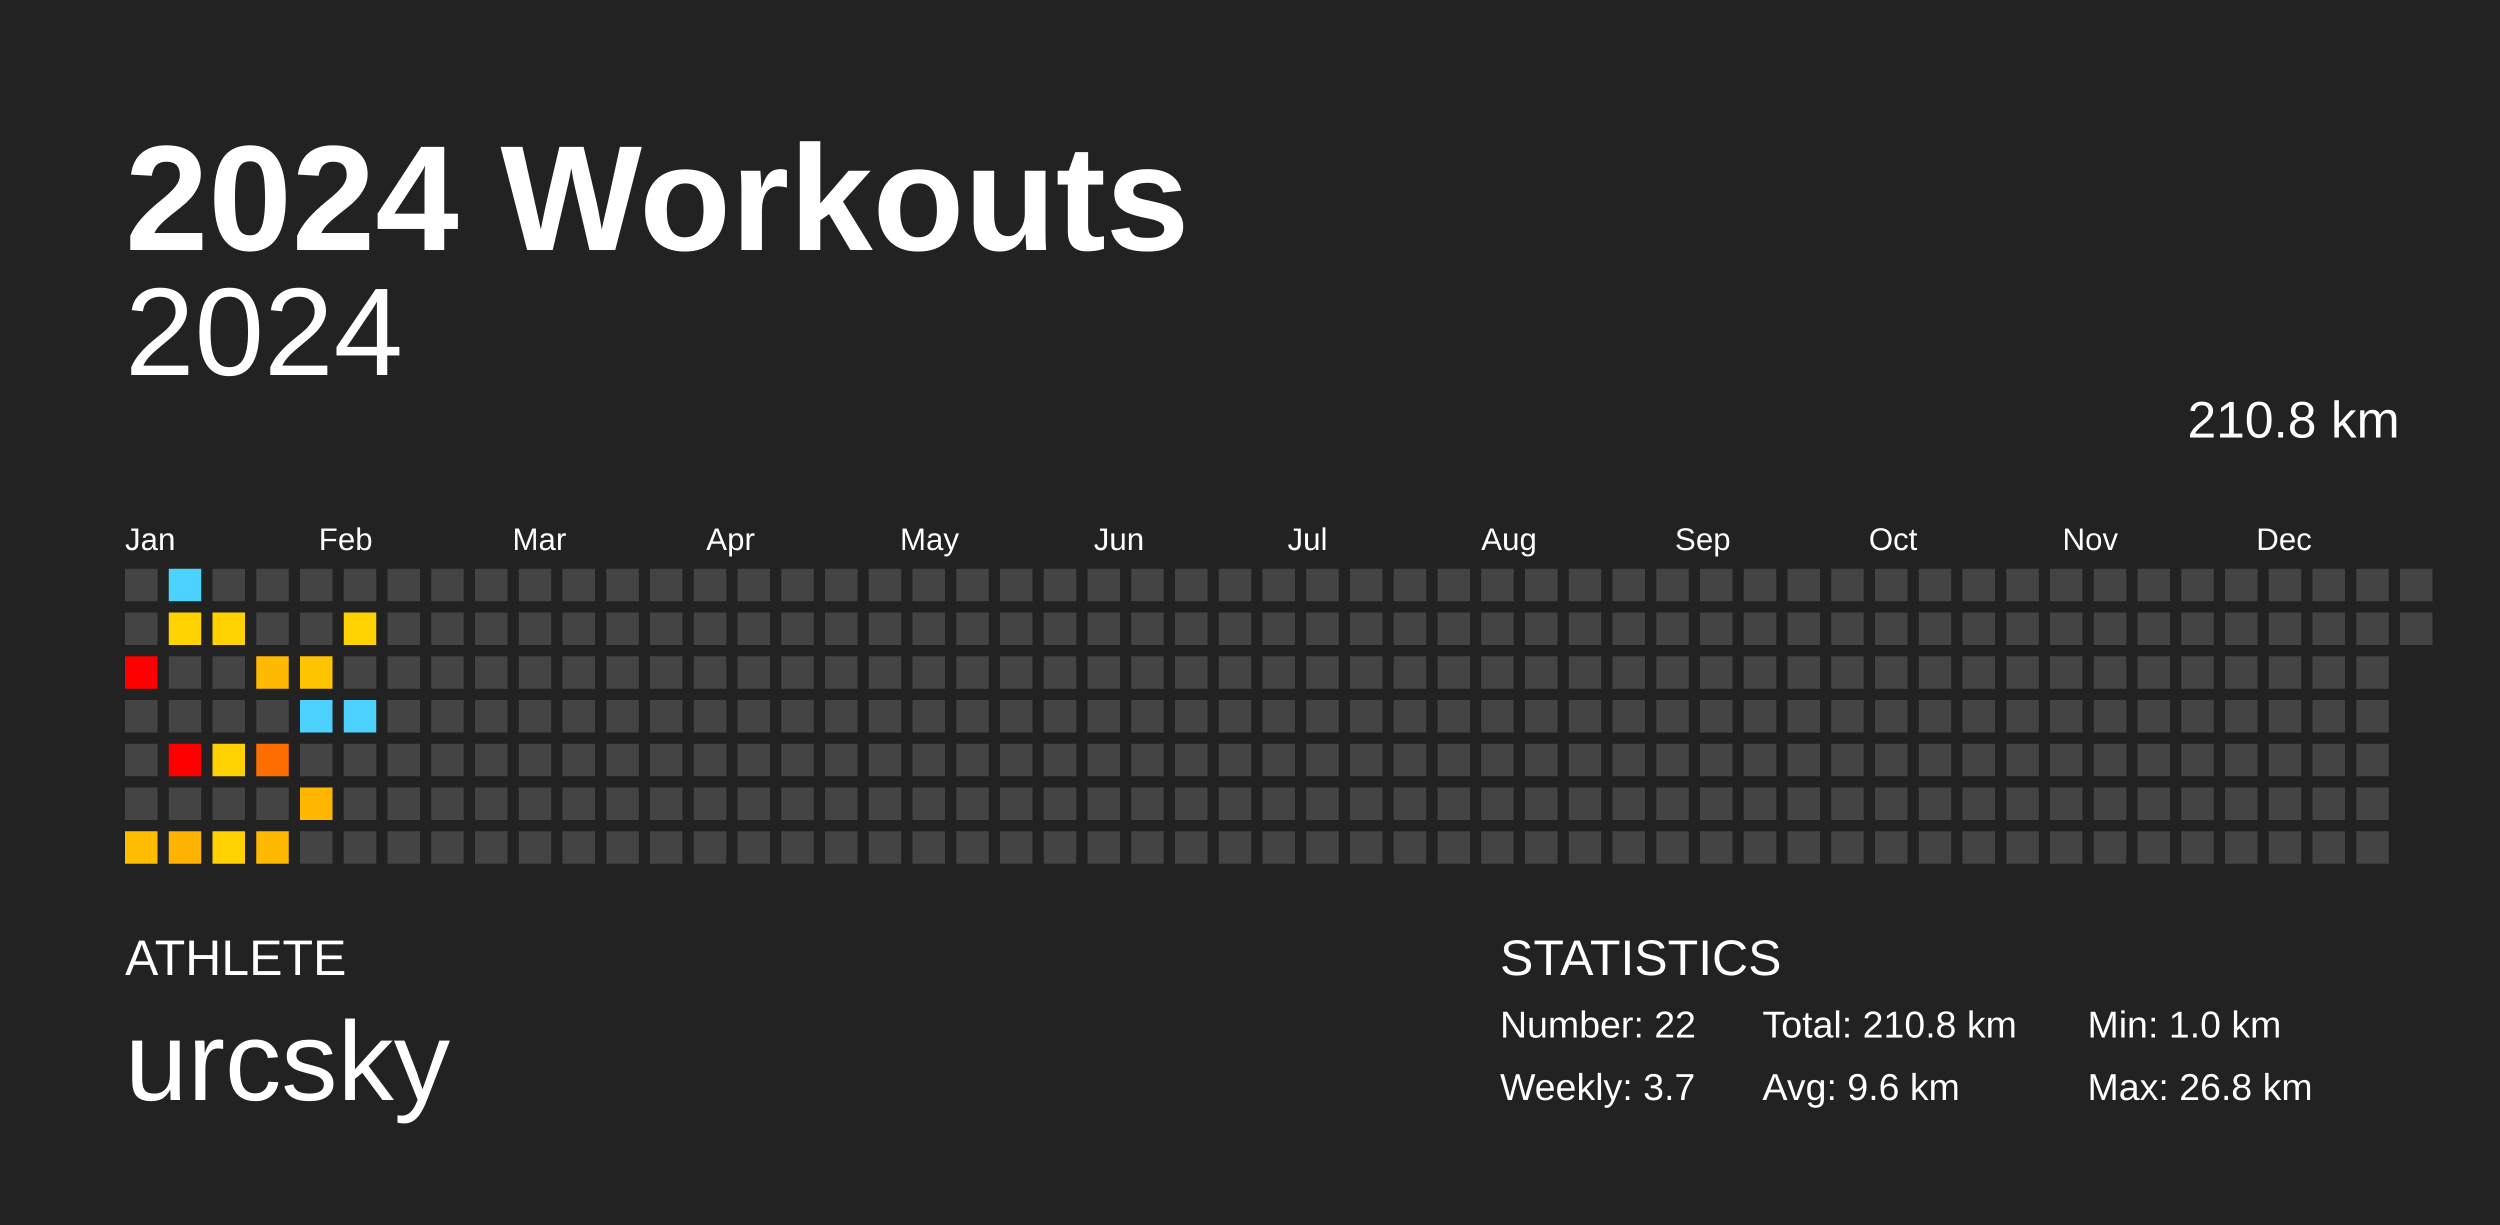
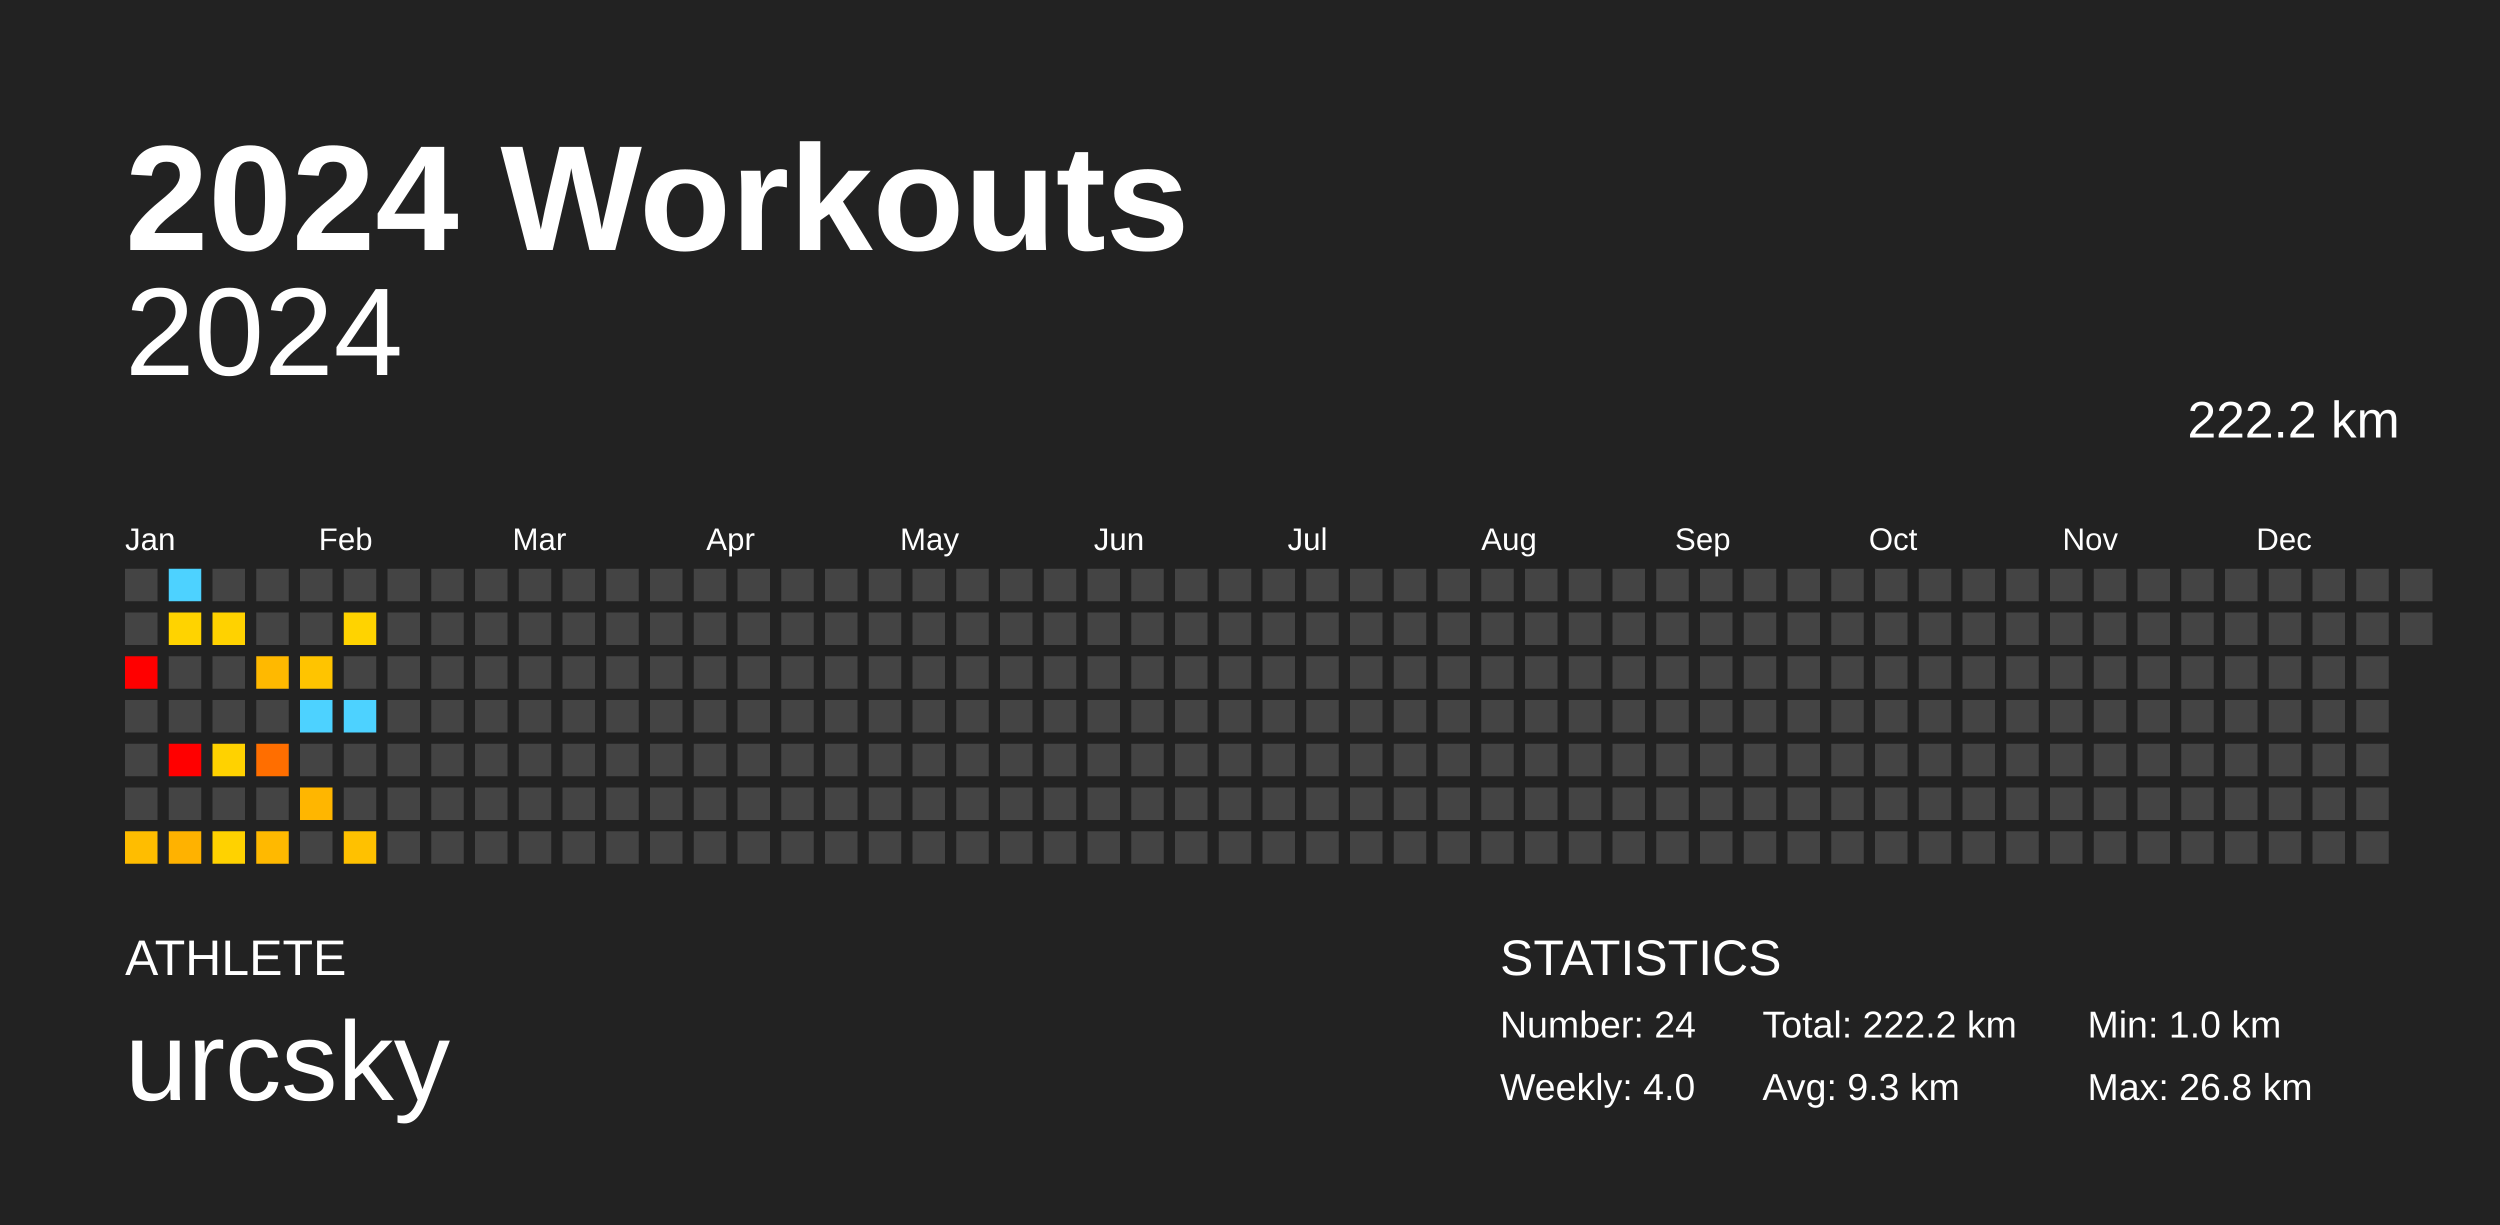
<svg xmlns="http://www.w3.org/2000/svg" baseProfile="full" height="98mm" version="1.1" viewBox="0,0,200,98" width="200mm">
  <defs />
  <rect fill="#222222" height="98" width="200" x="0" y="0" />
  <text fill="#FFFFFF" style="font-size:12px; font-family:Arial; font-weight:bold;" x="10" y="20">2024 Workouts</text>
  <text fill="#FFFFFF" style="font-size:4px; font-family:Arial" x="10" y="78">ATHLETE</text>
  <text fill="#FFFFFF" style="font-size:9px; font-family:Arial" x="10" y="88">urcsky</text>
  <text fill="#FFFFFF" style="font-size:4px; font-family:Arial" x="120" y="78">STATISTICS</text>
-   <text fill="#FFFFFF" style="font-size:3px; font-family:Arial" x="120" y="83">Number: 22</text>
-   <text fill="#FFFFFF" style="font-size:3px; font-family:Arial" x="120" y="88">Weekly: 3.7</text>
-   <text fill="#FFFFFF" style="font-size:3px; font-family:Arial" x="141" y="83">Total: 210.8 km</text>
-   <text fill="#FFFFFF" style="font-size:3px; font-family:Arial" x="141" y="88">Avg: 9.6 km</text>
+   <text fill="#FFFFFF" style="font-size:3px; font-family:Arial" x="120" y="83">Number: 24</text>
+   <text fill="#FFFFFF" style="font-size:3px; font-family:Arial" x="120" y="88">Weekly: 4.0</text>
+   <text fill="#FFFFFF" style="font-size:3px; font-family:Arial" x="141" y="83">Total: 222.2 km</text>
+   <text fill="#FFFFFF" style="font-size:3px; font-family:Arial" x="141" y="88">Avg: 9.3 km</text>
  <text fill="#FFFFFF" style="font-size:3px; font-family:Arial" x="167" y="83">Min: 1.0 km</text>
  <text fill="#FFFFFF" style="font-size:3px; font-family:Arial" x="167" y="88">Max: 26.8 km</text>
  <text alignment-baseline="hanging" fill="#FFFFFF" style="font-size:10.0px; font-family:Arial;" x="10" y="30">2024</text>
-   <text alignment-baseline="hanging" fill="#FFFFFF" style="font-size:4.125px; font-family:Arial;" x="175" y="35">210.8 km</text>
+   <text alignment-baseline="hanging" fill="#FFFFFF" style="font-size:4.125px; font-family:Arial;" x="175" y="35">222.2 km</text>
  <text fill="#FFFFFF" style="font-size:2.5px; font-family:Arial" x="10.0" y="44">Jan</text>
  <text fill="#FFFFFF" style="font-size:2.5px; font-family:Arial" x="25.5" y="44">Feb</text>
  <text fill="#FFFFFF" style="font-size:2.5px; font-family:Arial" x="41.0" y="44">Mar</text>
  <text fill="#FFFFFF" style="font-size:2.5px; font-family:Arial" x="56.5" y="44">Apr</text>
  <text fill="#FFFFFF" style="font-size:2.5px; font-family:Arial" x="72.0" y="44">May</text>
  <text fill="#FFFFFF" style="font-size:2.5px; font-family:Arial" x="87.5" y="44">Jun</text>
  <text fill="#FFFFFF" style="font-size:2.5px; font-family:Arial" x="103.0" y="44">Jul</text>
  <text fill="#FFFFFF" style="font-size:2.5px; font-family:Arial" x="118.5" y="44">Aug</text>
  <text fill="#FFFFFF" style="font-size:2.5px; font-family:Arial" x="134.0" y="44">Sep</text>
  <text fill="#FFFFFF" style="font-size:2.5px; font-family:Arial" x="149.5" y="44">Oct</text>
  <text fill="#FFFFFF" style="font-size:2.5px; font-family:Arial" x="165.0" y="44">Nov</text>
  <text fill="#FFFFFF" style="font-size:2.5px; font-family:Arial" x="180.5" y="44">Dec</text>
  <rect fill="#444444" height="2.6" width="2.6" x="10.0" y="45.5" />
  <rect fill="#444444" height="2.6" width="2.6" x="10.0" y="49.0" />
  <rect fill="red" height="2.6" width="2.6" x="10.0" y="52.5" />
  <rect fill="#444444" height="2.6" width="2.6" x="10.0" y="56.0" />
  <rect fill="#444444" height="2.6" width="2.6" x="10.0" y="59.5" />
  <rect fill="#444444" height="2.6" width="2.6" x="10.0" y="63.0" />
  <rect fill="#ffbd00" height="2.6" width="2.6" x="10.0" y="66.5" />
  <rect fill="#4dd2ff" height="2.6" width="2.6" x="13.5" y="45.5" />
  <rect fill="#ffd300" height="2.6" width="2.6" x="13.5" y="49.0" />
  <rect fill="#444444" height="2.6" width="2.6" x="13.5" y="52.5" />
  <rect fill="#444444" height="2.6" width="2.6" x="13.5" y="56.0" />
  <rect fill="red" height="2.6" width="2.6" x="13.5" y="59.5" />
  <rect fill="#444444" height="2.6" width="2.6" x="13.5" y="63.0" />
  <rect fill="#ffb200" height="2.6" width="2.6" x="13.5" y="66.5" />
  <rect fill="#444444" height="2.6" width="2.6" x="17.0" y="45.5" />
  <rect fill="#ffd200" height="2.6" width="2.6" x="17.0" y="49.0" />
  <rect fill="#444444" height="2.6" width="2.6" x="17.0" y="52.5" />
  <rect fill="#444444" height="2.6" width="2.6" x="17.0" y="56.0" />
  <rect fill="#ffd200" height="2.6" width="2.6" x="17.0" y="59.5" />
  <rect fill="#444444" height="2.6" width="2.6" x="17.0" y="63.0" />
  <rect fill="#ffd200" height="2.6" width="2.6" x="17.0" y="66.5" />
  <rect fill="#444444" height="2.6" width="2.6" x="20.5" y="45.5" />
  <rect fill="#444444" height="2.6" width="2.6" x="20.5" y="49.0" />
  <rect fill="#ffb900" height="2.6" width="2.6" x="20.5" y="52.5" />
  <rect fill="#444444" height="2.6" width="2.6" x="20.5" y="56.0" />
  <rect fill="#ff6e00" height="2.6" width="2.6" x="20.5" y="59.5" />
  <rect fill="#444444" height="2.6" width="2.6" x="20.5" y="63.0" />
  <rect fill="#ffb900" height="2.6" width="2.6" x="20.5" y="66.5" />
  <rect fill="#444444" height="2.6" width="2.6" x="24.0" y="45.5" />
  <rect fill="#444444" height="2.6" width="2.6" x="24.0" y="49.0" />
  <rect fill="#ffc400" height="2.6" width="2.6" x="24.0" y="52.5" />
  <rect fill="#4dd2ff" height="2.6" width="2.6" x="24.0" y="56.0" />
  <rect fill="#444444" height="2.6" width="2.6" x="24.0" y="59.5" />
  <rect fill="#ffb600" height="2.6" width="2.6" x="24.0" y="63.0" />
  <rect fill="#444444" height="2.6" width="2.6" x="24.0" y="66.5" />
  <rect fill="#444444" height="2.6" width="2.6" x="27.5" y="45.5" />
  <rect fill="#ffd300" height="2.6" width="2.6" x="27.5" y="49.0" />
  <rect fill="#444444" height="2.6" width="2.6" x="27.5" y="52.5" />
  <rect fill="#4dd2ff" height="2.6" width="2.6" x="27.5" y="56.0" />
  <rect fill="#444444" height="2.6" width="2.6" x="27.5" y="59.5" />
  <rect fill="#444444" height="2.6" width="2.6" x="27.5" y="63.0" />
-   <rect fill="#444444" height="2.6" width="2.6" x="27.5" y="66.5" />
+   <rect fill="#ffc100" height="2.6" width="2.6" x="27.5" y="66.5" />
  <rect fill="#444444" height="2.6" width="2.6" x="31.0" y="45.5" />
  <rect fill="#444444" height="2.6" width="2.6" x="31.0" y="49.0" />
  <rect fill="#444444" height="2.6" width="2.6" x="31.0" y="52.5" />
  <rect fill="#444444" height="2.6" width="2.6" x="31.0" y="56.0" />
  <rect fill="#444444" height="2.6" width="2.6" x="31.0" y="59.5" />
  <rect fill="#444444" height="2.6" width="2.6" x="31.0" y="63.0" />
  <rect fill="#444444" height="2.6" width="2.6" x="31.0" y="66.5" />
  <rect fill="#444444" height="2.6" width="2.6" x="34.5" y="45.5" />
  <rect fill="#444444" height="2.6" width="2.6" x="34.5" y="49.0" />
  <rect fill="#444444" height="2.6" width="2.6" x="34.5" y="52.5" />
  <rect fill="#444444" height="2.6" width="2.6" x="34.5" y="56.0" />
  <rect fill="#444444" height="2.6" width="2.6" x="34.5" y="59.5" />
  <rect fill="#444444" height="2.6" width="2.6" x="34.5" y="63.0" />
  <rect fill="#444444" height="2.6" width="2.6" x="34.5" y="66.5" />
  <rect fill="#444444" height="2.6" width="2.6" x="38.0" y="45.5" />
  <rect fill="#444444" height="2.6" width="2.6" x="38.0" y="49.0" />
  <rect fill="#444444" height="2.6" width="2.6" x="38.0" y="52.5" />
  <rect fill="#444444" height="2.6" width="2.6" x="38.0" y="56.0" />
  <rect fill="#444444" height="2.6" width="2.6" x="38.0" y="59.5" />
  <rect fill="#444444" height="2.6" width="2.6" x="38.0" y="63.0" />
  <rect fill="#444444" height="2.6" width="2.6" x="38.0" y="66.5" />
  <rect fill="#444444" height="2.6" width="2.6" x="41.5" y="45.5" />
  <rect fill="#444444" height="2.6" width="2.6" x="41.5" y="49.0" />
  <rect fill="#444444" height="2.6" width="2.6" x="41.5" y="52.5" />
  <rect fill="#444444" height="2.6" width="2.6" x="41.5" y="56.0" />
  <rect fill="#444444" height="2.6" width="2.6" x="41.5" y="59.5" />
  <rect fill="#444444" height="2.6" width="2.6" x="41.5" y="63.0" />
  <rect fill="#444444" height="2.6" width="2.6" x="41.5" y="66.5" />
  <rect fill="#444444" height="2.6" width="2.6" x="45.0" y="45.5" />
  <rect fill="#444444" height="2.6" width="2.6" x="45.0" y="49.0" />
  <rect fill="#444444" height="2.6" width="2.6" x="45.0" y="52.5" />
  <rect fill="#444444" height="2.6" width="2.6" x="45.0" y="56.0" />
  <rect fill="#444444" height="2.6" width="2.6" x="45.0" y="59.5" />
  <rect fill="#444444" height="2.6" width="2.6" x="45.0" y="63.0" />
  <rect fill="#444444" height="2.6" width="2.6" x="45.0" y="66.5" />
  <rect fill="#444444" height="2.6" width="2.6" x="48.5" y="45.5" />
  <rect fill="#444444" height="2.6" width="2.6" x="48.5" y="49.0" />
  <rect fill="#444444" height="2.6" width="2.6" x="48.5" y="52.5" />
  <rect fill="#444444" height="2.6" width="2.6" x="48.5" y="56.0" />
  <rect fill="#444444" height="2.6" width="2.6" x="48.5" y="59.5" />
  <rect fill="#444444" height="2.6" width="2.6" x="48.5" y="63.0" />
  <rect fill="#444444" height="2.6" width="2.6" x="48.5" y="66.5" />
  <rect fill="#444444" height="2.6" width="2.6" x="52.0" y="45.5" />
  <rect fill="#444444" height="2.6" width="2.6" x="52.0" y="49.0" />
  <rect fill="#444444" height="2.6" width="2.6" x="52.0" y="52.5" />
  <rect fill="#444444" height="2.6" width="2.6" x="52.0" y="56.0" />
  <rect fill="#444444" height="2.6" width="2.6" x="52.0" y="59.5" />
  <rect fill="#444444" height="2.6" width="2.6" x="52.0" y="63.0" />
  <rect fill="#444444" height="2.6" width="2.6" x="52.0" y="66.5" />
  <rect fill="#444444" height="2.6" width="2.6" x="55.5" y="45.5" />
  <rect fill="#444444" height="2.6" width="2.6" x="55.5" y="49.0" />
  <rect fill="#444444" height="2.6" width="2.6" x="55.5" y="52.5" />
  <rect fill="#444444" height="2.6" width="2.6" x="55.5" y="56.0" />
  <rect fill="#444444" height="2.6" width="2.6" x="55.5" y="59.5" />
  <rect fill="#444444" height="2.6" width="2.6" x="55.5" y="63.0" />
  <rect fill="#444444" height="2.6" width="2.6" x="55.5" y="66.5" />
  <rect fill="#444444" height="2.6" width="2.6" x="59.0" y="45.5" />
  <rect fill="#444444" height="2.6" width="2.6" x="59.0" y="49.0" />
  <rect fill="#444444" height="2.6" width="2.6" x="59.0" y="52.5" />
  <rect fill="#444444" height="2.6" width="2.6" x="59.0" y="56.0" />
  <rect fill="#444444" height="2.6" width="2.6" x="59.0" y="59.5" />
  <rect fill="#444444" height="2.6" width="2.6" x="59.0" y="63.0" />
  <rect fill="#444444" height="2.6" width="2.6" x="59.0" y="66.5" />
  <rect fill="#444444" height="2.6" width="2.6" x="62.5" y="45.5" />
  <rect fill="#444444" height="2.6" width="2.6" x="62.5" y="49.0" />
  <rect fill="#444444" height="2.6" width="2.6" x="62.5" y="52.5" />
  <rect fill="#444444" height="2.6" width="2.6" x="62.5" y="56.0" />
  <rect fill="#444444" height="2.6" width="2.6" x="62.5" y="59.5" />
  <rect fill="#444444" height="2.6" width="2.6" x="62.5" y="63.0" />
  <rect fill="#444444" height="2.6" width="2.6" x="62.5" y="66.5" />
  <rect fill="#444444" height="2.6" width="2.6" x="66.0" y="45.5" />
  <rect fill="#444444" height="2.6" width="2.6" x="66.0" y="49.0" />
  <rect fill="#444444" height="2.6" width="2.6" x="66.0" y="52.5" />
  <rect fill="#444444" height="2.6" width="2.6" x="66.0" y="56.0" />
  <rect fill="#444444" height="2.6" width="2.6" x="66.0" y="59.5" />
  <rect fill="#444444" height="2.6" width="2.6" x="66.0" y="63.0" />
  <rect fill="#444444" height="2.6" width="2.6" x="66.0" y="66.5" />
  <rect fill="#444444" height="2.6" width="2.6" x="69.5" y="45.5" />
  <rect fill="#444444" height="2.6" width="2.6" x="69.5" y="49.0" />
  <rect fill="#444444" height="2.6" width="2.6" x="69.5" y="52.5" />
  <rect fill="#444444" height="2.6" width="2.6" x="69.5" y="56.0" />
  <rect fill="#444444" height="2.6" width="2.6" x="69.5" y="59.5" />
  <rect fill="#444444" height="2.6" width="2.6" x="69.5" y="63.0" />
  <rect fill="#444444" height="2.6" width="2.6" x="69.5" y="66.5" />
  <rect fill="#444444" height="2.6" width="2.6" x="73.0" y="45.5" />
  <rect fill="#444444" height="2.6" width="2.6" x="73.0" y="49.0" />
  <rect fill="#444444" height="2.6" width="2.6" x="73.0" y="52.5" />
  <rect fill="#444444" height="2.6" width="2.6" x="73.0" y="56.0" />
  <rect fill="#444444" height="2.6" width="2.6" x="73.0" y="59.5" />
  <rect fill="#444444" height="2.6" width="2.6" x="73.0" y="63.0" />
  <rect fill="#444444" height="2.6" width="2.6" x="73.0" y="66.5" />
  <rect fill="#444444" height="2.6" width="2.6" x="76.5" y="45.5" />
  <rect fill="#444444" height="2.6" width="2.6" x="76.5" y="49.0" />
  <rect fill="#444444" height="2.6" width="2.6" x="76.5" y="52.5" />
  <rect fill="#444444" height="2.6" width="2.6" x="76.5" y="56.0" />
  <rect fill="#444444" height="2.6" width="2.6" x="76.5" y="59.5" />
  <rect fill="#444444" height="2.6" width="2.6" x="76.5" y="63.0" />
  <rect fill="#444444" height="2.6" width="2.6" x="76.5" y="66.5" />
  <rect fill="#444444" height="2.6" width="2.6" x="80.0" y="45.5" />
  <rect fill="#444444" height="2.6" width="2.6" x="80.0" y="49.0" />
  <rect fill="#444444" height="2.6" width="2.6" x="80.0" y="52.5" />
  <rect fill="#444444" height="2.6" width="2.6" x="80.0" y="56.0" />
  <rect fill="#444444" height="2.6" width="2.6" x="80.0" y="59.5" />
  <rect fill="#444444" height="2.6" width="2.6" x="80.0" y="63.0" />
  <rect fill="#444444" height="2.6" width="2.6" x="80.0" y="66.5" />
  <rect fill="#444444" height="2.6" width="2.6" x="83.5" y="45.5" />
  <rect fill="#444444" height="2.6" width="2.6" x="83.5" y="49.0" />
  <rect fill="#444444" height="2.6" width="2.6" x="83.5" y="52.5" />
  <rect fill="#444444" height="2.6" width="2.6" x="83.5" y="56.0" />
  <rect fill="#444444" height="2.6" width="2.6" x="83.5" y="59.5" />
  <rect fill="#444444" height="2.6" width="2.6" x="83.5" y="63.0" />
  <rect fill="#444444" height="2.6" width="2.6" x="83.5" y="66.5" />
  <rect fill="#444444" height="2.6" width="2.6" x="87.0" y="45.5" />
  <rect fill="#444444" height="2.6" width="2.6" x="87.0" y="49.0" />
  <rect fill="#444444" height="2.6" width="2.6" x="87.0" y="52.5" />
  <rect fill="#444444" height="2.6" width="2.6" x="87.0" y="56.0" />
  <rect fill="#444444" height="2.6" width="2.6" x="87.0" y="59.5" />
  <rect fill="#444444" height="2.6" width="2.6" x="87.0" y="63.0" />
  <rect fill="#444444" height="2.6" width="2.6" x="87.0" y="66.5" />
  <rect fill="#444444" height="2.6" width="2.6" x="90.5" y="45.5" />
  <rect fill="#444444" height="2.6" width="2.6" x="90.5" y="49.0" />
  <rect fill="#444444" height="2.6" width="2.6" x="90.5" y="52.5" />
  <rect fill="#444444" height="2.6" width="2.6" x="90.5" y="56.0" />
  <rect fill="#444444" height="2.6" width="2.6" x="90.5" y="59.5" />
  <rect fill="#444444" height="2.6" width="2.6" x="90.5" y="63.0" />
  <rect fill="#444444" height="2.6" width="2.6" x="90.5" y="66.5" />
  <rect fill="#444444" height="2.6" width="2.6" x="94.0" y="45.5" />
  <rect fill="#444444" height="2.6" width="2.6" x="94.0" y="49.0" />
  <rect fill="#444444" height="2.6" width="2.6" x="94.0" y="52.5" />
  <rect fill="#444444" height="2.6" width="2.6" x="94.0" y="56.0" />
  <rect fill="#444444" height="2.6" width="2.6" x="94.0" y="59.5" />
  <rect fill="#444444" height="2.6" width="2.6" x="94.0" y="63.0" />
  <rect fill="#444444" height="2.6" width="2.6" x="94.0" y="66.5" />
  <rect fill="#444444" height="2.6" width="2.6" x="97.5" y="45.5" />
  <rect fill="#444444" height="2.6" width="2.6" x="97.5" y="49.0" />
  <rect fill="#444444" height="2.6" width="2.6" x="97.5" y="52.5" />
  <rect fill="#444444" height="2.6" width="2.6" x="97.5" y="56.0" />
  <rect fill="#444444" height="2.6" width="2.6" x="97.5" y="59.5" />
  <rect fill="#444444" height="2.6" width="2.6" x="97.5" y="63.0" />
  <rect fill="#444444" height="2.6" width="2.6" x="97.5" y="66.5" />
  <rect fill="#444444" height="2.6" width="2.6" x="101.0" y="45.5" />
  <rect fill="#444444" height="2.6" width="2.6" x="101.0" y="49.0" />
  <rect fill="#444444" height="2.6" width="2.6" x="101.0" y="52.5" />
  <rect fill="#444444" height="2.6" width="2.6" x="101.0" y="56.0" />
  <rect fill="#444444" height="2.6" width="2.6" x="101.0" y="59.5" />
  <rect fill="#444444" height="2.6" width="2.6" x="101.0" y="63.0" />
  <rect fill="#444444" height="2.6" width="2.6" x="101.0" y="66.5" />
  <rect fill="#444444" height="2.6" width="2.6" x="104.5" y="45.5" />
  <rect fill="#444444" height="2.6" width="2.6" x="104.5" y="49.0" />
  <rect fill="#444444" height="2.6" width="2.6" x="104.5" y="52.5" />
  <rect fill="#444444" height="2.6" width="2.6" x="104.5" y="56.0" />
  <rect fill="#444444" height="2.6" width="2.6" x="104.5" y="59.5" />
  <rect fill="#444444" height="2.6" width="2.6" x="104.5" y="63.0" />
  <rect fill="#444444" height="2.6" width="2.6" x="104.5" y="66.5" />
  <rect fill="#444444" height="2.6" width="2.6" x="108.0" y="45.5" />
  <rect fill="#444444" height="2.6" width="2.6" x="108.0" y="49.0" />
  <rect fill="#444444" height="2.6" width="2.6" x="108.0" y="52.5" />
  <rect fill="#444444" height="2.6" width="2.6" x="108.0" y="56.0" />
  <rect fill="#444444" height="2.6" width="2.6" x="108.0" y="59.5" />
  <rect fill="#444444" height="2.6" width="2.6" x="108.0" y="63.0" />
  <rect fill="#444444" height="2.6" width="2.6" x="108.0" y="66.5" />
  <rect fill="#444444" height="2.6" width="2.6" x="111.5" y="45.5" />
  <rect fill="#444444" height="2.6" width="2.6" x="111.5" y="49.0" />
  <rect fill="#444444" height="2.6" width="2.6" x="111.5" y="52.5" />
  <rect fill="#444444" height="2.6" width="2.6" x="111.5" y="56.0" />
  <rect fill="#444444" height="2.6" width="2.6" x="111.5" y="59.5" />
  <rect fill="#444444" height="2.6" width="2.6" x="111.5" y="63.0" />
  <rect fill="#444444" height="2.6" width="2.6" x="111.5" y="66.5" />
  <rect fill="#444444" height="2.6" width="2.6" x="115.0" y="45.5" />
  <rect fill="#444444" height="2.6" width="2.6" x="115.0" y="49.0" />
  <rect fill="#444444" height="2.6" width="2.6" x="115.0" y="52.5" />
  <rect fill="#444444" height="2.6" width="2.6" x="115.0" y="56.0" />
  <rect fill="#444444" height="2.6" width="2.6" x="115.0" y="59.5" />
  <rect fill="#444444" height="2.6" width="2.6" x="115.0" y="63.0" />
  <rect fill="#444444" height="2.6" width="2.6" x="115.0" y="66.5" />
  <rect fill="#444444" height="2.6" width="2.6" x="118.5" y="45.5" />
  <rect fill="#444444" height="2.6" width="2.6" x="118.5" y="49.0" />
  <rect fill="#444444" height="2.6" width="2.6" x="118.5" y="52.5" />
  <rect fill="#444444" height="2.6" width="2.6" x="118.5" y="56.0" />
  <rect fill="#444444" height="2.6" width="2.6" x="118.5" y="59.5" />
  <rect fill="#444444" height="2.6" width="2.6" x="118.5" y="63.0" />
  <rect fill="#444444" height="2.6" width="2.6" x="118.5" y="66.5" />
  <rect fill="#444444" height="2.6" width="2.6" x="122.0" y="45.5" />
  <rect fill="#444444" height="2.6" width="2.6" x="122.0" y="49.0" />
  <rect fill="#444444" height="2.6" width="2.6" x="122.0" y="52.5" />
  <rect fill="#444444" height="2.6" width="2.6" x="122.0" y="56.0" />
  <rect fill="#444444" height="2.6" width="2.6" x="122.0" y="59.5" />
  <rect fill="#444444" height="2.6" width="2.6" x="122.0" y="63.0" />
  <rect fill="#444444" height="2.6" width="2.6" x="122.0" y="66.5" />
  <rect fill="#444444" height="2.6" width="2.6" x="125.5" y="45.5" />
  <rect fill="#444444" height="2.6" width="2.6" x="125.5" y="49.0" />
  <rect fill="#444444" height="2.6" width="2.6" x="125.5" y="52.5" />
  <rect fill="#444444" height="2.6" width="2.6" x="125.5" y="56.0" />
  <rect fill="#444444" height="2.6" width="2.6" x="125.5" y="59.5" />
  <rect fill="#444444" height="2.6" width="2.6" x="125.5" y="63.0" />
  <rect fill="#444444" height="2.6" width="2.6" x="125.5" y="66.5" />
  <rect fill="#444444" height="2.6" width="2.6" x="129.0" y="45.5" />
  <rect fill="#444444" height="2.6" width="2.6" x="129.0" y="49.0" />
  <rect fill="#444444" height="2.6" width="2.6" x="129.0" y="52.5" />
  <rect fill="#444444" height="2.6" width="2.6" x="129.0" y="56.0" />
  <rect fill="#444444" height="2.6" width="2.6" x="129.0" y="59.5" />
  <rect fill="#444444" height="2.6" width="2.6" x="129.0" y="63.0" />
  <rect fill="#444444" height="2.6" width="2.6" x="129.0" y="66.5" />
  <rect fill="#444444" height="2.6" width="2.6" x="132.5" y="45.5" />
  <rect fill="#444444" height="2.6" width="2.6" x="132.5" y="49.0" />
  <rect fill="#444444" height="2.6" width="2.6" x="132.5" y="52.5" />
  <rect fill="#444444" height="2.6" width="2.6" x="132.5" y="56.0" />
  <rect fill="#444444" height="2.6" width="2.6" x="132.5" y="59.5" />
  <rect fill="#444444" height="2.6" width="2.6" x="132.5" y="63.0" />
  <rect fill="#444444" height="2.6" width="2.6" x="132.5" y="66.5" />
  <rect fill="#444444" height="2.6" width="2.6" x="136.0" y="45.5" />
  <rect fill="#444444" height="2.6" width="2.6" x="136.0" y="49.0" />
  <rect fill="#444444" height="2.6" width="2.6" x="136.0" y="52.5" />
  <rect fill="#444444" height="2.6" width="2.6" x="136.0" y="56.0" />
  <rect fill="#444444" height="2.6" width="2.6" x="136.0" y="59.5" />
  <rect fill="#444444" height="2.6" width="2.6" x="136.0" y="63.0" />
  <rect fill="#444444" height="2.6" width="2.6" x="136.0" y="66.5" />
  <rect fill="#444444" height="2.6" width="2.6" x="139.5" y="45.5" />
  <rect fill="#444444" height="2.6" width="2.6" x="139.5" y="49.0" />
  <rect fill="#444444" height="2.6" width="2.6" x="139.5" y="52.5" />
  <rect fill="#444444" height="2.6" width="2.6" x="139.5" y="56.0" />
  <rect fill="#444444" height="2.6" width="2.6" x="139.5" y="59.5" />
  <rect fill="#444444" height="2.6" width="2.6" x="139.5" y="63.0" />
  <rect fill="#444444" height="2.6" width="2.6" x="139.5" y="66.5" />
  <rect fill="#444444" height="2.6" width="2.6" x="143.0" y="45.5" />
  <rect fill="#444444" height="2.6" width="2.6" x="143.0" y="49.0" />
  <rect fill="#444444" height="2.6" width="2.6" x="143.0" y="52.5" />
  <rect fill="#444444" height="2.6" width="2.6" x="143.0" y="56.0" />
  <rect fill="#444444" height="2.6" width="2.6" x="143.0" y="59.5" />
  <rect fill="#444444" height="2.6" width="2.6" x="143.0" y="63.0" />
  <rect fill="#444444" height="2.6" width="2.6" x="143.0" y="66.5" />
  <rect fill="#444444" height="2.6" width="2.6" x="146.5" y="45.5" />
  <rect fill="#444444" height="2.6" width="2.6" x="146.5" y="49.0" />
  <rect fill="#444444" height="2.6" width="2.6" x="146.5" y="52.5" />
  <rect fill="#444444" height="2.6" width="2.6" x="146.5" y="56.0" />
  <rect fill="#444444" height="2.6" width="2.6" x="146.5" y="59.5" />
  <rect fill="#444444" height="2.6" width="2.6" x="146.5" y="63.0" />
  <rect fill="#444444" height="2.6" width="2.6" x="146.5" y="66.5" />
  <rect fill="#444444" height="2.6" width="2.6" x="150.0" y="45.5" />
  <rect fill="#444444" height="2.6" width="2.6" x="150.0" y="49.0" />
  <rect fill="#444444" height="2.6" width="2.6" x="150.0" y="52.5" />
  <rect fill="#444444" height="2.6" width="2.6" x="150.0" y="56.0" />
  <rect fill="#444444" height="2.6" width="2.6" x="150.0" y="59.5" />
  <rect fill="#444444" height="2.6" width="2.6" x="150.0" y="63.0" />
  <rect fill="#444444" height="2.6" width="2.6" x="150.0" y="66.5" />
  <rect fill="#444444" height="2.6" width="2.6" x="153.5" y="45.5" />
  <rect fill="#444444" height="2.6" width="2.6" x="153.5" y="49.0" />
  <rect fill="#444444" height="2.6" width="2.6" x="153.5" y="52.5" />
  <rect fill="#444444" height="2.6" width="2.6" x="153.5" y="56.0" />
  <rect fill="#444444" height="2.6" width="2.6" x="153.5" y="59.5" />
  <rect fill="#444444" height="2.6" width="2.6" x="153.5" y="63.0" />
  <rect fill="#444444" height="2.6" width="2.6" x="153.5" y="66.5" />
  <rect fill="#444444" height="2.6" width="2.6" x="157.0" y="45.5" />
  <rect fill="#444444" height="2.6" width="2.6" x="157.0" y="49.0" />
  <rect fill="#444444" height="2.6" width="2.6" x="157.0" y="52.5" />
  <rect fill="#444444" height="2.6" width="2.6" x="157.0" y="56.0" />
  <rect fill="#444444" height="2.6" width="2.6" x="157.0" y="59.5" />
  <rect fill="#444444" height="2.6" width="2.6" x="157.0" y="63.0" />
  <rect fill="#444444" height="2.6" width="2.6" x="157.0" y="66.5" />
  <rect fill="#444444" height="2.6" width="2.6" x="160.5" y="45.5" />
  <rect fill="#444444" height="2.6" width="2.6" x="160.5" y="49.0" />
  <rect fill="#444444" height="2.6" width="2.6" x="160.5" y="52.5" />
  <rect fill="#444444" height="2.6" width="2.6" x="160.5" y="56.0" />
  <rect fill="#444444" height="2.6" width="2.6" x="160.5" y="59.5" />
  <rect fill="#444444" height="2.6" width="2.6" x="160.5" y="63.0" />
  <rect fill="#444444" height="2.6" width="2.6" x="160.5" y="66.5" />
  <rect fill="#444444" height="2.6" width="2.6" x="164.0" y="45.5" />
  <rect fill="#444444" height="2.6" width="2.6" x="164.0" y="49.0" />
  <rect fill="#444444" height="2.6" width="2.6" x="164.0" y="52.5" />
  <rect fill="#444444" height="2.6" width="2.6" x="164.0" y="56.0" />
  <rect fill="#444444" height="2.6" width="2.6" x="164.0" y="59.5" />
  <rect fill="#444444" height="2.6" width="2.6" x="164.0" y="63.0" />
  <rect fill="#444444" height="2.6" width="2.6" x="164.0" y="66.5" />
  <rect fill="#444444" height="2.6" width="2.6" x="167.5" y="45.5" />
  <rect fill="#444444" height="2.6" width="2.6" x="167.5" y="49.0" />
  <rect fill="#444444" height="2.6" width="2.6" x="167.5" y="52.5" />
  <rect fill="#444444" height="2.6" width="2.6" x="167.5" y="56.0" />
  <rect fill="#444444" height="2.6" width="2.6" x="167.5" y="59.5" />
  <rect fill="#444444" height="2.6" width="2.6" x="167.5" y="63.0" />
  <rect fill="#444444" height="2.6" width="2.6" x="167.5" y="66.5" />
  <rect fill="#444444" height="2.6" width="2.6" x="171.0" y="45.5" />
  <rect fill="#444444" height="2.6" width="2.6" x="171.0" y="49.0" />
  <rect fill="#444444" height="2.6" width="2.6" x="171.0" y="52.5" />
  <rect fill="#444444" height="2.6" width="2.6" x="171.0" y="56.0" />
  <rect fill="#444444" height="2.6" width="2.6" x="171.0" y="59.5" />
  <rect fill="#444444" height="2.6" width="2.6" x="171.0" y="63.0" />
  <rect fill="#444444" height="2.6" width="2.6" x="171.0" y="66.5" />
  <rect fill="#444444" height="2.6" width="2.6" x="174.5" y="45.5" />
  <rect fill="#444444" height="2.6" width="2.6" x="174.5" y="49.0" />
  <rect fill="#444444" height="2.6" width="2.6" x="174.5" y="52.5" />
  <rect fill="#444444" height="2.6" width="2.6" x="174.5" y="56.0" />
  <rect fill="#444444" height="2.6" width="2.6" x="174.5" y="59.5" />
  <rect fill="#444444" height="2.6" width="2.6" x="174.5" y="63.0" />
  <rect fill="#444444" height="2.6" width="2.6" x="174.5" y="66.5" />
  <rect fill="#444444" height="2.6" width="2.6" x="178.0" y="45.5" />
  <rect fill="#444444" height="2.6" width="2.6" x="178.0" y="49.0" />
  <rect fill="#444444" height="2.6" width="2.6" x="178.0" y="52.5" />
  <rect fill="#444444" height="2.6" width="2.6" x="178.0" y="56.0" />
  <rect fill="#444444" height="2.6" width="2.6" x="178.0" y="59.5" />
  <rect fill="#444444" height="2.6" width="2.6" x="178.0" y="63.0" />
  <rect fill="#444444" height="2.6" width="2.6" x="178.0" y="66.5" />
  <rect fill="#444444" height="2.6" width="2.6" x="181.5" y="45.5" />
  <rect fill="#444444" height="2.6" width="2.6" x="181.5" y="49.0" />
  <rect fill="#444444" height="2.6" width="2.6" x="181.5" y="52.5" />
  <rect fill="#444444" height="2.6" width="2.6" x="181.5" y="56.0" />
  <rect fill="#444444" height="2.6" width="2.6" x="181.5" y="59.5" />
  <rect fill="#444444" height="2.6" width="2.6" x="181.5" y="63.0" />
  <rect fill="#444444" height="2.6" width="2.6" x="181.5" y="66.5" />
  <rect fill="#444444" height="2.6" width="2.6" x="185.0" y="45.5" />
  <rect fill="#444444" height="2.6" width="2.6" x="185.0" y="49.0" />
  <rect fill="#444444" height="2.6" width="2.6" x="185.0" y="52.5" />
  <rect fill="#444444" height="2.6" width="2.6" x="185.0" y="56.0" />
  <rect fill="#444444" height="2.6" width="2.6" x="185.0" y="59.5" />
  <rect fill="#444444" height="2.6" width="2.6" x="185.0" y="63.0" />
  <rect fill="#444444" height="2.6" width="2.6" x="185.0" y="66.5" />
  <rect fill="#444444" height="2.6" width="2.6" x="188.5" y="45.5" />
  <rect fill="#444444" height="2.6" width="2.6" x="188.5" y="49.0" />
  <rect fill="#444444" height="2.6" width="2.6" x="188.5" y="52.5" />
  <rect fill="#444444" height="2.6" width="2.6" x="188.5" y="56.0" />
  <rect fill="#444444" height="2.6" width="2.6" x="188.5" y="59.5" />
  <rect fill="#444444" height="2.6" width="2.6" x="188.5" y="63.0" />
  <rect fill="#444444" height="2.6" width="2.6" x="188.5" y="66.5" />
  <rect fill="#444444" height="2.6" width="2.6" x="192.0" y="45.5" />
  <rect fill="#444444" height="2.6" width="2.6" x="192.0" y="49.0" />
</svg>
